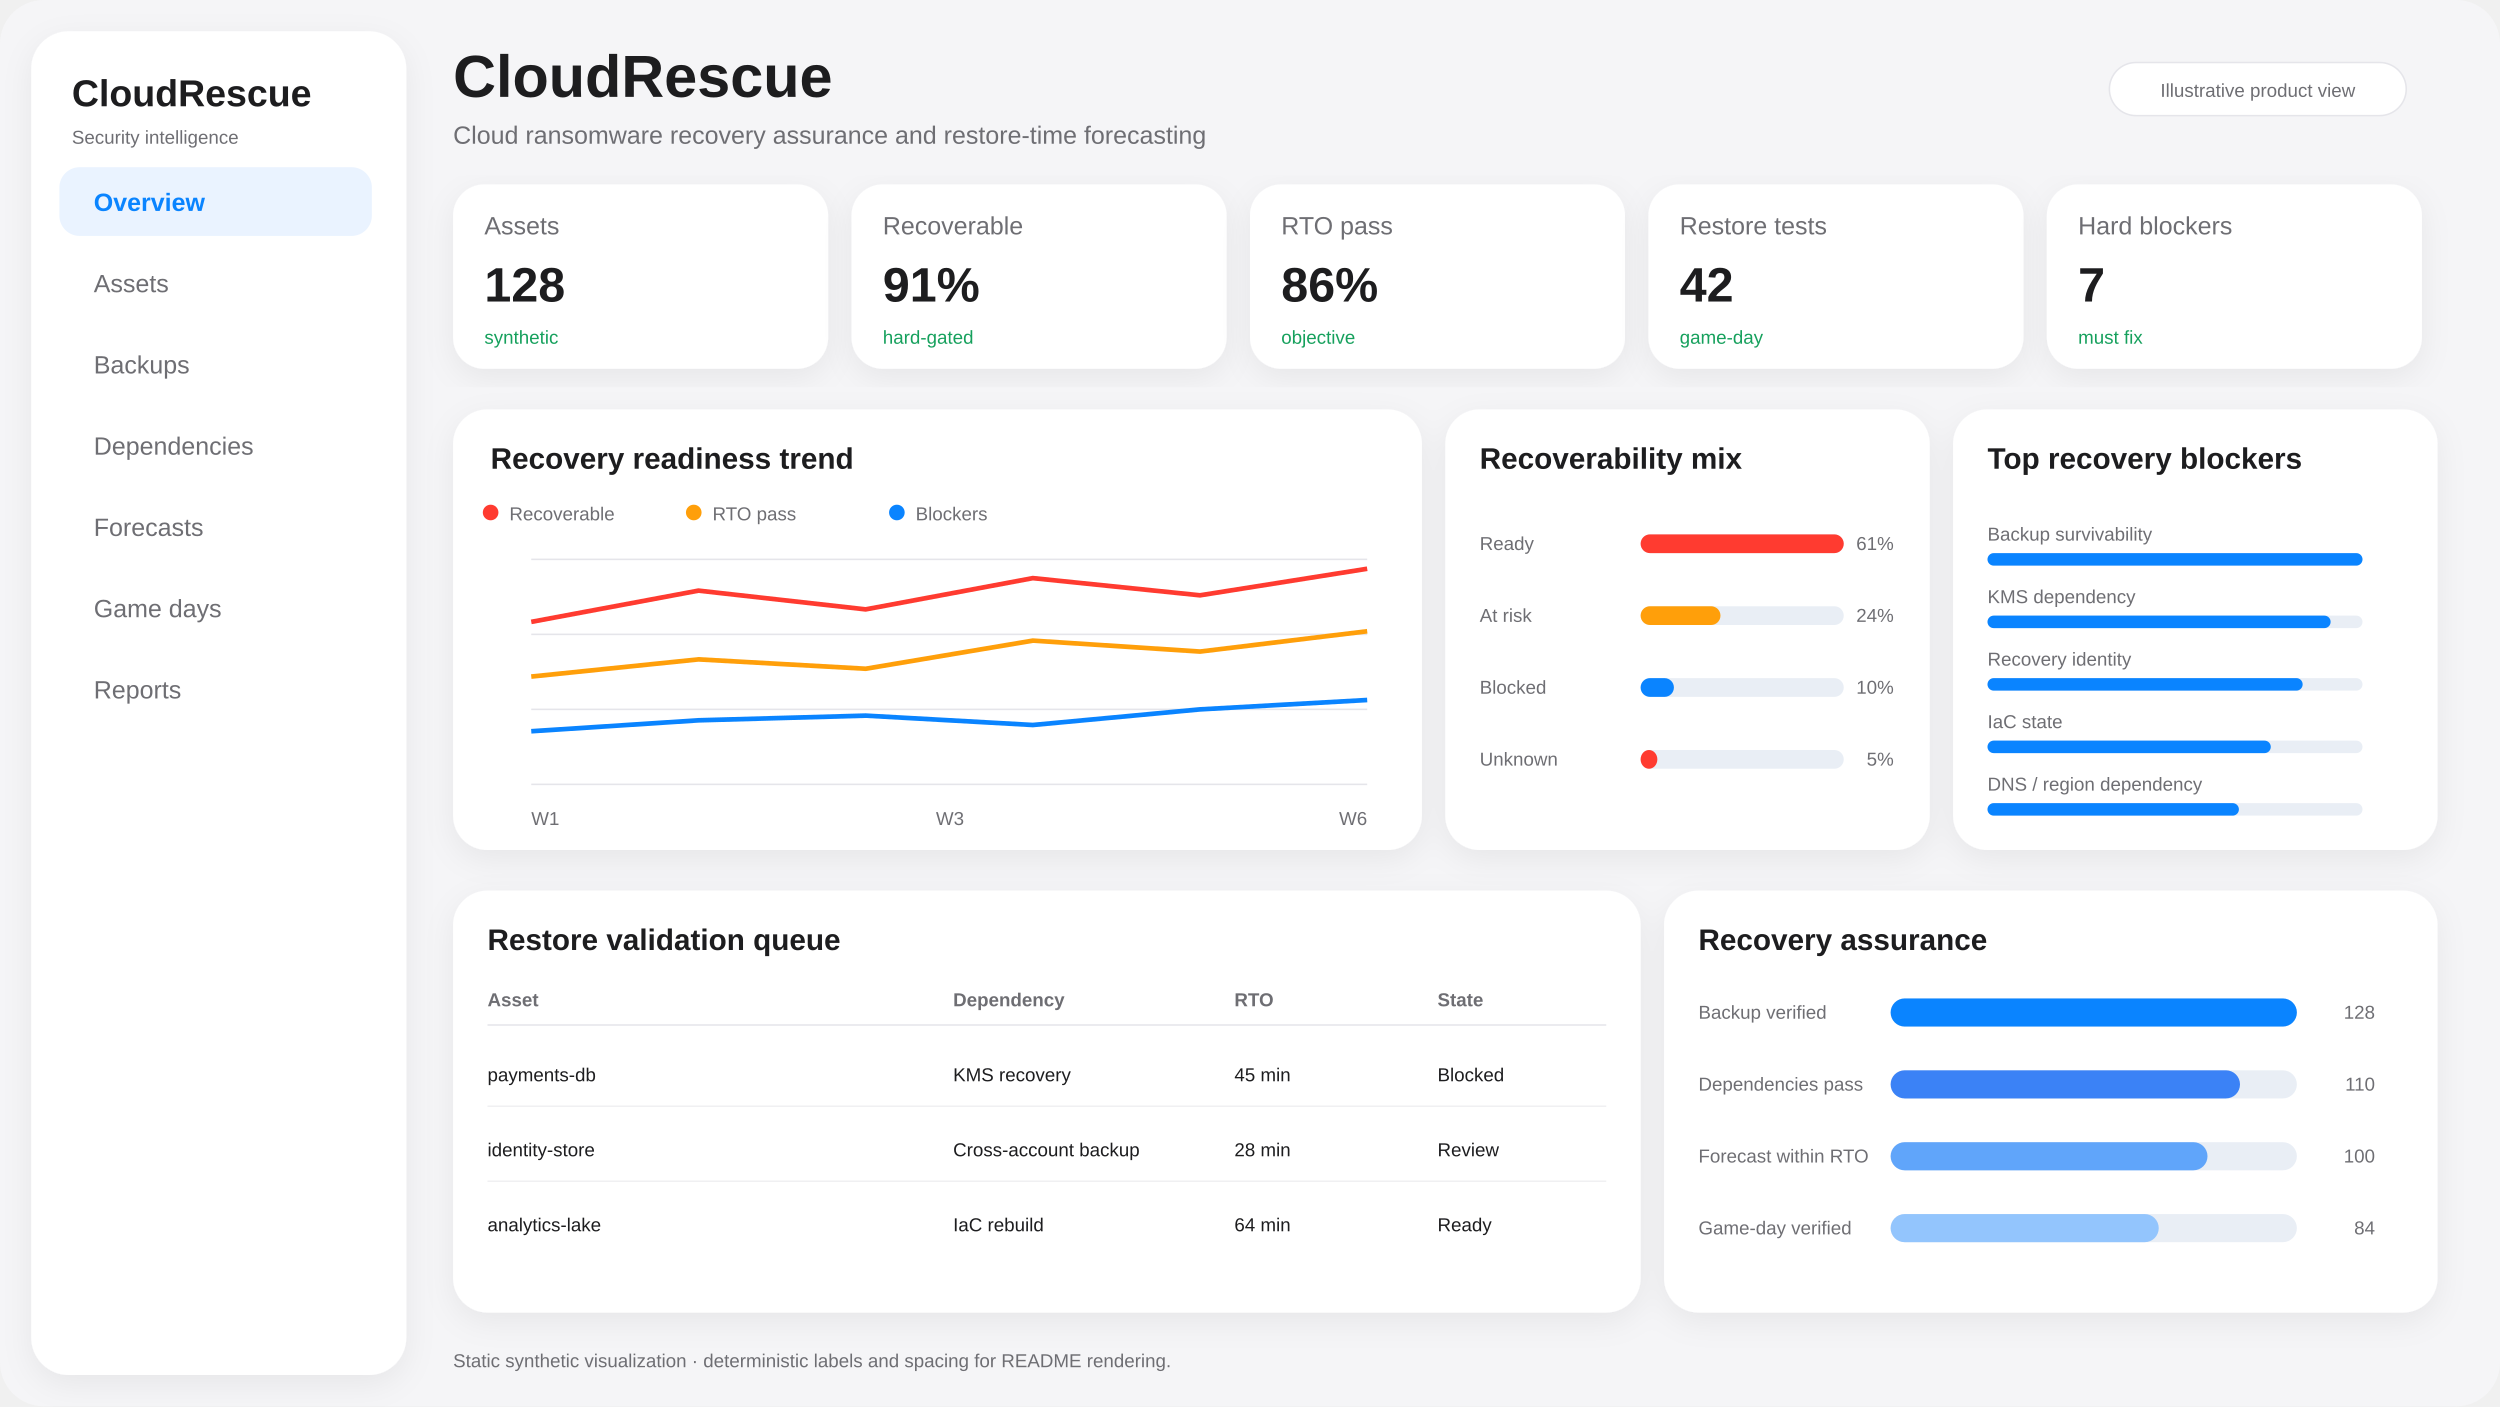
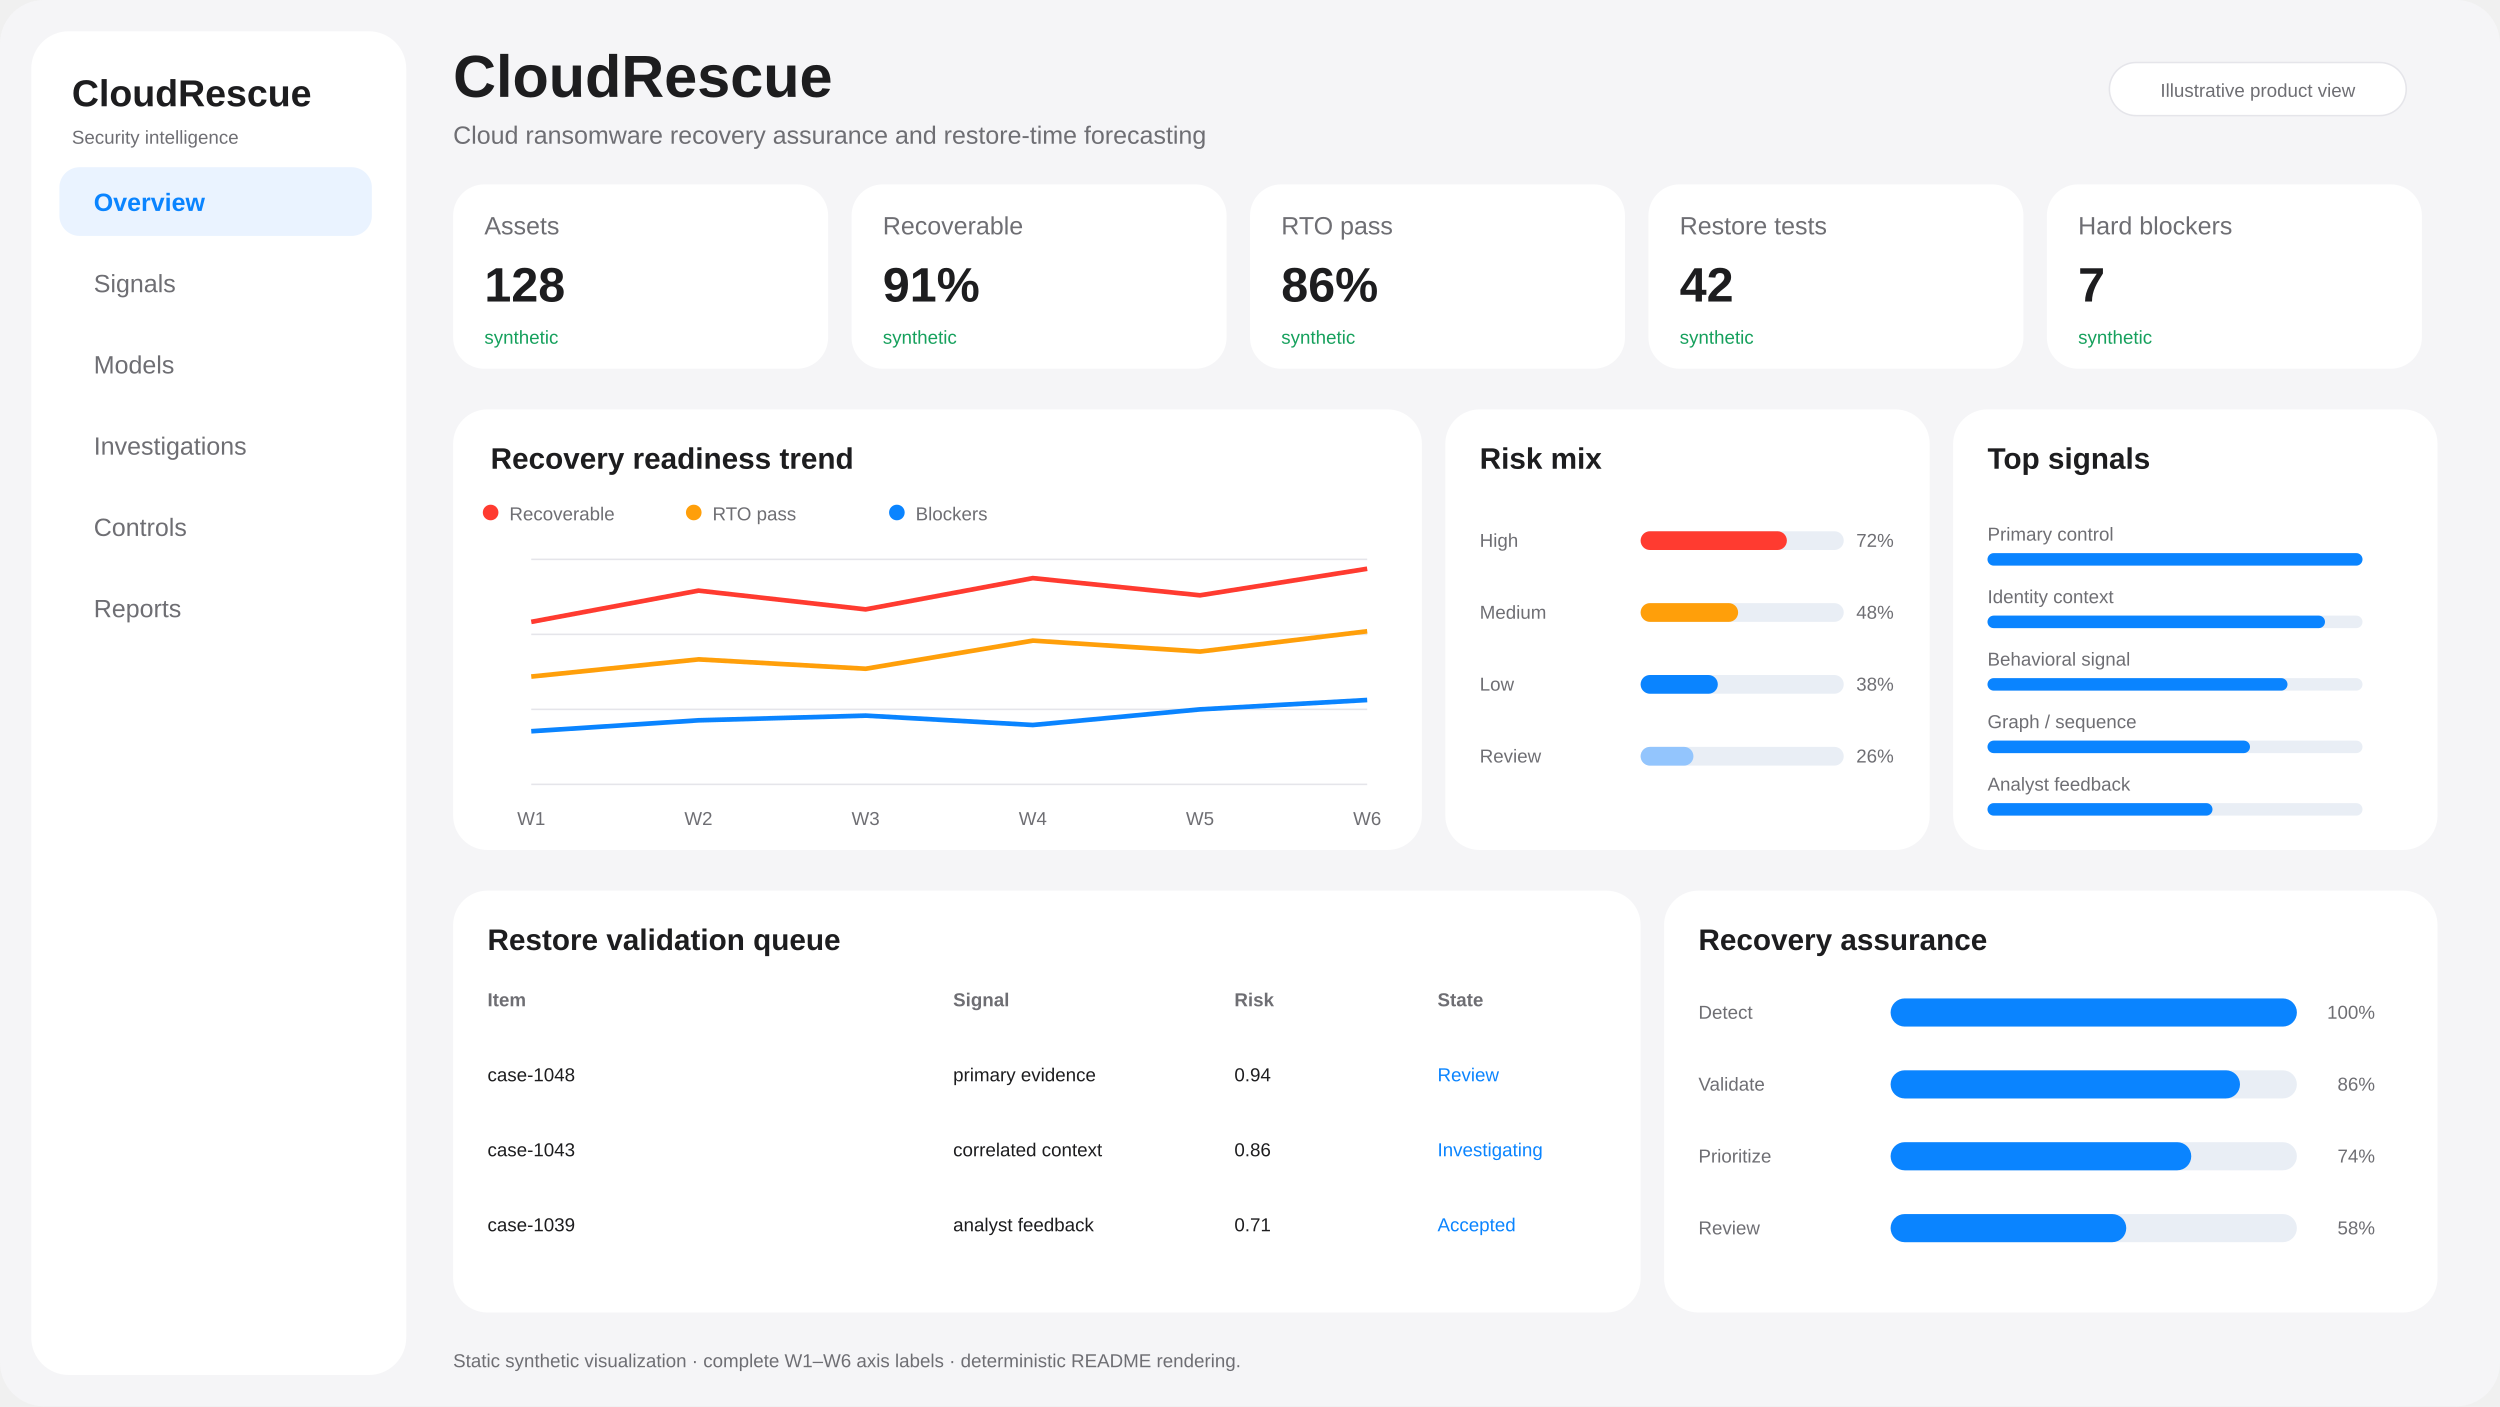
<svg xmlns="http://www.w3.org/2000/svg" width="1600" height="900" viewBox="0 0 1600 900">
-   <defs>
-     <style>text{font-family:-apple-system,BlinkMacSystemFont,"Segoe UI",Arial,sans-serif;fill:#1d1d1f}.m{fill:#6e6e73}.b{fill:#0a84ff}.g{fill:#15a05c}.r{fill:#ff3b30}.o{fill:#ff9f0a}.card{fill:#fff}.grid{stroke:#e5e5ea}.sm{font-size:12px}.md{font-size:16px}.h{font-weight:700}</style>
-     <filter id="s">
-       <feDropShadow dx="0" dy="6" stdDeviation="10" flood-opacity=".06" />
-     </filter>
-   </defs>
+   <style>text{font-family:-apple-system,BlinkMacSystemFont,"Segoe UI",Arial,sans-serif;fill:#1d1d1f}.m{fill:#6e6e73}.b{fill:#0a84ff}.g{fill:#15a05c}.r{fill:#ff3b30}.o{fill:#ff9f0a}.sm{font-size:12px}.md{font-size:16px}.h{font-weight:700}.card{fill:#fff}.grid{stroke:#e5e5ea}</style>
  <rect width="1600" height="900" rx="28" fill="#f5f5f7" />
-   <rect x="20" y="20" width="240" height="860" rx="24" class="card" filter="url(#s)" />
+   <rect x="20" y="20" width="240" height="860" rx="24" class="card" />
  <text x="46" y="68" font-size="24" class="h">CloudRescue</text>
  <text x="46" y="92" class="m sm">Security intelligence</text>
  <rect x="38" y="107" width="200" height="44" rx="13" fill="#eaf3ff" />
-   <text x="60" y="135" class="b md h">Overview</text>
-   <text x="60" y="187" class="m md">Assets</text>
-   <text x="60" y="239" class="m md">Backups</text>
-   <text x="60" y="291" class="m md">Dependencies</text>
-   <text x="60" y="343" class="m md">Forecasts</text>
-   <text x="60" y="395" class="m md">Game days</text>
-   <text x="60" y="447" class="m md">Reports</text>
+   <text x="60" y="135" class="b h md">Overview</text>
+   <text x="60" y="187" class="m md">Signals</text>
+   <text x="60" y="239" class="m md">Models</text>
+   <text x="60" y="291" class="m md">Investigations</text>
+   <text x="60" y="343" class="m md">Controls</text>
+   <text x="60" y="395" class="m md">Reports</text>
  <text x="290" y="62" font-size="38" class="h">CloudRescue</text>
  <text x="290" y="92" class="m md">Cloud ransomware recovery assurance and restore-time forecasting</text>
-   <rect x="1350" y="40" width="190" height="34" rx="17" fill="#fff" stroke="#e5e5ea" />
+   <rect x="1350" y="40" width="190" height="34" rx="17" class="card" stroke="#e5e5ea" />
  <text x="1445" y="62" text-anchor="middle" class="m sm">Illustrative product view</text>
-   <g filter="url(#s)">
-     <rect x="290" y="118" width="240" height="118" rx="20" class="card" />
-   </g>
+   <rect x="290" y="118" width="240" height="118" rx="20" class="card" />
  <text x="310" y="150" class="m md">Assets</text>
  <text x="310" y="193" font-size="31" class="h">128</text>
  <text x="310" y="220" class="g sm">synthetic</text>
-   <g filter="url(#s)">
-     <rect x="545" y="118" width="240" height="118" rx="20" class="card" />
-   </g>
+   <rect x="545" y="118" width="240" height="118" rx="20" class="card" />
  <text x="565" y="150" class="m md">Recoverable</text>
  <text x="565" y="193" font-size="31" class="h">91%</text>
-   <text x="565" y="220" class="g sm">hard-gated</text>
-   <g filter="url(#s)">
-     <rect x="800" y="118" width="240" height="118" rx="20" class="card" />
-   </g>
+   <text x="565" y="220" class="g sm">synthetic</text>
+   <rect x="800" y="118" width="240" height="118" rx="20" class="card" />
  <text x="820" y="150" class="m md">RTO pass</text>
  <text x="820" y="193" font-size="31" class="h">86%</text>
-   <text x="820" y="220" class="g sm">objective</text>
-   <g filter="url(#s)">
-     <rect x="1055" y="118" width="240" height="118" rx="20" class="card" />
-   </g>
+   <text x="820" y="220" class="g sm">synthetic</text>
+   <rect x="1055" y="118" width="240" height="118" rx="20" class="card" />
  <text x="1075" y="150" class="m md">Restore tests</text>
  <text x="1075" y="193" font-size="31" class="h">42</text>
-   <text x="1075" y="220" class="g sm">game-day</text>
-   <g filter="url(#s)">
-     <rect x="1310" y="118" width="240" height="118" rx="20" class="card" />
-   </g>
+   <text x="1075" y="220" class="g sm">synthetic</text>
+   <rect x="1310" y="118" width="240" height="118" rx="20" class="card" />
  <text x="1330" y="150" class="m md">Hard blockers</text>
  <text x="1330" y="193" font-size="31" class="h">7</text>
-   <text x="1330" y="220" class="g sm">must fix</text>
-   <g filter="url(#s)">
-     <rect x="290" y="262" width="620" height="282" rx="22" class="card" />
-     <rect x="925" y="262" width="310" height="282" rx="22" class="card" />
-     <rect x="1250" y="262" width="310" height="282" rx="22" class="card" />
-   </g>
+   <text x="1330" y="220" class="g sm">synthetic</text>
+   <rect x="290" y="262" width="620" height="282" rx="22" class="card" />
+   <rect x="925" y="262" width="310" height="282" rx="22" class="card" />
+   <rect x="1250" y="262" width="310" height="282" rx="22" class="card" />
  <text x="314" y="300" font-size="19" class="h">Recovery readiness trend</text>
  <circle cx="314" cy="328" r="5" fill="#ff3b30" />
  <text x="326" y="333" class="m sm">Recoverable</text>
  <circle cx="444" cy="328" r="5" fill="#ff9f0a" />
  <text x="456" y="333" class="m sm">RTO pass</text>
  <circle cx="574" cy="328" r="5" fill="#0a84ff" />
  <text x="586" y="333" class="m sm">Blockers</text>
  <line x1="340" y1="358" x2="875" y2="358" class="grid" />
  <line x1="340" y1="406" x2="875" y2="406" class="grid" />
  <line x1="340" y1="454" x2="875" y2="454" class="grid" />
  <line x1="340" y1="502" x2="875" y2="502" class="grid" />
  <polyline points="340,398 447,378 554,390 661,370 768,381 875,364" fill="none" stroke="#ff3b30" stroke-width="3" />
  <polyline points="340,433 447,422 554,428 661,410 768,417 875,404" fill="none" stroke="#ff9f0a" stroke-width="3" />
  <polyline points="340,468 447,461 554,458 661,464 768,454 875,448" fill="none" stroke="#0a84ff" stroke-width="3" />
-   <text x="340" y="528" class="m sm">W1</text>
-   <text x="608" y="528" text-anchor="middle" class="m sm">W3</text>
-   <text x="875" y="528" text-anchor="end" class="m sm">W6</text>
-   <text x="947" y="300" font-size="19" class="h">Recoverability mix</text>
-   <text x="947" y="352" class="m sm">Ready</text>
-   <rect x="1050" y="342" width="130" height="12" rx="6" fill="#e9eef5" />
-   <rect x="1050" y="342" width="130" height="12" rx="6" fill="#ff3b30" />
-   <text x="1212" y="352" text-anchor="end" class="m sm">61%</text>
-   <text x="947" y="398" class="m sm">At risk</text>
-   <rect x="1050" y="388" width="130" height="12" rx="6" fill="#e9eef5" />
-   <rect x="1050" y="388" width="51.1" height="12" rx="6" fill="#ff9f0a" />
-   <text x="1212" y="398" text-anchor="end" class="m sm">24%</text>
-   <text x="947" y="444" class="m sm">Blocked</text>
-   <rect x="1050" y="434" width="130" height="12" rx="6" fill="#e9eef5" />
-   <rect x="1050" y="434" width="21.3" height="12" rx="6" fill="#0a84ff" />
-   <text x="1212" y="444" text-anchor="end" class="m sm">10%</text>
-   <text x="947" y="490" class="m sm">Unknown</text>
-   <rect x="1050" y="480" width="130" height="12" rx="6" fill="#e9eef5" />
-   <rect x="1050" y="480" width="10.7" height="12" rx="6" fill="#ff3b30" />
-   <text x="1212" y="490" text-anchor="end" class="m sm">5%</text>
-   <text x="1272" y="300" font-size="19" class="h">Top recovery blockers</text>
-   <text x="1272" y="346" class="m sm">Backup survivability</text>
+   <text x="340" y="528" text-anchor="middle" class="m sm">W1</text>
+   <text x="447" y="528" text-anchor="middle" class="m sm">W2</text>
+   <text x="554" y="528" text-anchor="middle" class="m sm">W3</text>
+   <text x="661" y="528" text-anchor="middle" class="m sm">W4</text>
+   <text x="768" y="528" text-anchor="middle" class="m sm">W5</text>
+   <text x="875" y="528" text-anchor="middle" class="m sm">W6</text>
+   <text x="947" y="300" font-size="19" class="h">Risk mix</text>
+   <text x="947" y="350" class="m sm">High</text>
+   <rect x="1050" y="340" width="130" height="12" rx="6" fill="#e9eef5" />
+   <rect x="1050" y="340" width="93.6" height="12" rx="6" fill="#ff3b30" />
+   <text x="1212" y="350" text-anchor="end" class="m sm">72%</text>
+   <text x="947" y="396" class="m sm">Medium</text>
+   <rect x="1050" y="386" width="130" height="12" rx="6" fill="#e9eef5" />
+   <rect x="1050" y="386" width="62.4" height="12" rx="6" fill="#ff9f0a" />
+   <text x="1212" y="396" text-anchor="end" class="m sm">48%</text>
+   <text x="947" y="442" class="m sm">Low</text>
+   <rect x="1050" y="432" width="130" height="12" rx="6" fill="#e9eef5" />
+   <rect x="1050" y="432" width="49.4" height="12" rx="6" fill="#0a84ff" />
+   <text x="1212" y="442" text-anchor="end" class="m sm">38%</text>
+   <text x="947" y="488" class="m sm">Review</text>
+   <rect x="1050" y="478" width="130" height="12" rx="6" fill="#e9eef5" />
+   <rect x="1050" y="478" width="33.8" height="12" rx="6" fill="#93c5fd" />
+   <text x="1212" y="488" text-anchor="end" class="m sm">26%</text>
+   <text x="1272" y="300" font-size="19" class="h">Top signals</text>
+   <text x="1272" y="346" class="m sm">Primary control</text>
  <rect x="1272" y="354" width="240" height="8" rx="4" fill="#e9eef5" />
  <rect x="1272" y="354" width="240" height="8" rx="4" fill="#0a84ff" />
-   <text x="1272" y="386" class="m sm">KMS dependency</text>
+   <text x="1272" y="386" class="m sm">Identity context</text>
  <rect x="1272" y="394" width="240" height="8" rx="4" fill="#e9eef5" />
-   <rect x="1272" y="394" width="219.6" height="8" rx="4" fill="#0a84ff" />
-   <text x="1272" y="426" class="m sm">Recovery identity</text>
+   <rect x="1272" y="394" width="216" height="8" rx="4" fill="#0a84ff" />
+   <text x="1272" y="426" class="m sm">Behavioral signal</text>
  <rect x="1272" y="434" width="240" height="8" rx="4" fill="#e9eef5" />
-   <rect x="1272" y="434" width="201.7" height="8" rx="4" fill="#0a84ff" />
-   <text x="1272" y="466" class="m sm">IaC state</text>
+   <rect x="1272" y="434" width="192" height="8" rx="4" fill="#0a84ff" />
+   <text x="1272" y="466" class="m sm">Graph / sequence</text>
  <rect x="1272" y="474" width="240" height="8" rx="4" fill="#e9eef5" />
-   <rect x="1272" y="474" width="181.3" height="8" rx="4" fill="#0a84ff" />
-   <text x="1272" y="506" class="m sm">DNS / region dependency</text>
+   <rect x="1272" y="474" width="168" height="8" rx="4" fill="#0a84ff" />
+   <text x="1272" y="506" class="m sm">Analyst feedback</text>
  <rect x="1272" y="514" width="240" height="8" rx="4" fill="#e9eef5" />
-   <rect x="1272" y="514" width="160.9" height="8" rx="4" fill="#0a84ff" />
-   <g filter="url(#s)">
-     <rect x="290" y="570" width="760" height="270" rx="22" class="card" />
-     <rect x="1065" y="570" width="495" height="270" rx="22" class="card" />
-   </g>
+   <rect x="1272" y="514" width="144" height="8" rx="4" fill="#0a84ff" />
+   <rect x="290" y="570" width="760" height="270" rx="22" class="card" />
+   <rect x="1065" y="570" width="495" height="270" rx="22" class="card" />
  <text x="312" y="608" font-size="19" class="h">Restore validation queue</text>
-   <text x="312" y="644" class="m sm h">Asset</text>
-   <text x="610" y="644" class="m sm h">Dependency</text>
-   <text x="790" y="644" class="m sm h">RTO</text>
+   <text x="312" y="644" class="m sm h">Item</text>
+   <text x="610" y="644" class="m sm h">Signal</text>
+   <text x="790" y="644" class="m sm h">Risk</text>
  <text x="920" y="644" class="m sm h">State</text>
-   <line x1="312" y1="656" x2="1028" y2="656" class="grid" />
-   <text x="312" y="692" class="sm">payments-db</text>
-   <text x="610" y="692" class="sm">KMS recovery</text>
-   <text x="790" y="692" class="sm">45 min</text>
-   <text x="920" y="692" class="sm">Blocked</text>
-   <line x1="312" y1="708" x2="1028" y2="708" stroke="#f0f0f2" />
-   <text x="312" y="740" class="sm">identity-store</text>
-   <text x="610" y="740" class="sm">Cross-account backup</text>
-   <text x="790" y="740" class="sm">28 min</text>
-   <text x="920" y="740" class="sm">Review</text>
-   <line x1="312" y1="756" x2="1028" y2="756" stroke="#f0f0f2" />
-   <text x="312" y="788" class="sm">analytics-lake</text>
-   <text x="610" y="788" class="sm">IaC rebuild</text>
-   <text x="790" y="788" class="sm">64 min</text>
-   <text x="920" y="788" class="sm">Ready</text>
+   <text x="312" y="692" class="sm">case-1048</text>
+   <text x="610" y="692" class="sm">primary evidence</text>
+   <text x="790" y="692" class="sm">0.94</text>
+   <text x="920" y="692" class="b sm">Review</text>
+   <text x="312" y="740" class="sm">case-1043</text>
+   <text x="610" y="740" class="sm">correlated context</text>
+   <text x="790" y="740" class="sm">0.86</text>
+   <text x="920" y="740" class="b sm">Investigating</text>
+   <text x="312" y="788" class="sm">case-1039</text>
+   <text x="610" y="788" class="sm">analyst feedback</text>
+   <text x="790" y="788" class="sm">0.71</text>
+   <text x="920" y="788" class="b sm">Accepted</text>
  <text x="1087" y="608" font-size="19" class="h">Recovery assurance</text>
-   <text x="1087" y="652" class="m sm">Backup verified</text>
+   <text x="1087" y="652" class="m sm">Detect</text>
  <rect x="1210" y="639" width="260" height="18" rx="9" fill="#e9eef5" />
  <rect x="1210" y="639" width="260" height="18" rx="9" fill="#0a84ff" />
-   <text x="1520" y="652" text-anchor="end" class="m sm">128</text>
-   <text x="1087" y="698" class="m sm">Dependencies pass</text>
+   <text x="1520" y="652" text-anchor="end" class="m sm">100%</text>
+   <text x="1087" y="698" class="m sm">Validate</text>
  <rect x="1210" y="685" width="260" height="18" rx="9" fill="#e9eef5" />
-   <rect x="1210" y="685" width="223.6" height="18" rx="9" fill="#3b82f6" />
-   <text x="1520" y="698" text-anchor="end" class="m sm">110</text>
-   <text x="1087" y="744" class="m sm">Forecast within RTO</text>
+   <rect x="1210" y="685" width="223.6" height="18" rx="9" fill="#0a84ff" />
+   <text x="1520" y="698" text-anchor="end" class="m sm">86%</text>
+   <text x="1087" y="744" class="m sm">Prioritize</text>
  <rect x="1210" y="731" width="260" height="18" rx="9" fill="#e9eef5" />
-   <rect x="1210" y="731" width="202.8" height="18" rx="9" fill="#60a5fa" />
-   <text x="1520" y="744" text-anchor="end" class="m sm">100</text>
-   <text x="1087" y="790" class="m sm">Game-day verified</text>
+   <rect x="1210" y="731" width="192.4" height="18" rx="9" fill="#0a84ff" />
+   <text x="1520" y="744" text-anchor="end" class="m sm">74%</text>
+   <text x="1087" y="790" class="m sm">Review</text>
  <rect x="1210" y="777" width="260" height="18" rx="9" fill="#e9eef5" />
-   <rect x="1210" y="777" width="171.6" height="18" rx="9" fill="#93c5fd" />
-   <text x="1520" y="790" text-anchor="end" class="m sm">84</text>
-   <text x="290" y="875" class="m sm">Static synthetic visualization · deterministic labels and spacing for README rendering.</text>
+   <rect x="1210" y="777" width="150.8" height="18" rx="9" fill="#0a84ff" />
+   <text x="1520" y="790" text-anchor="end" class="m sm">58%</text>
+   <text x="290" y="875" class="m sm">Static synthetic visualization · complete W1–W6 axis labels · deterministic README rendering.</text>
</svg>
